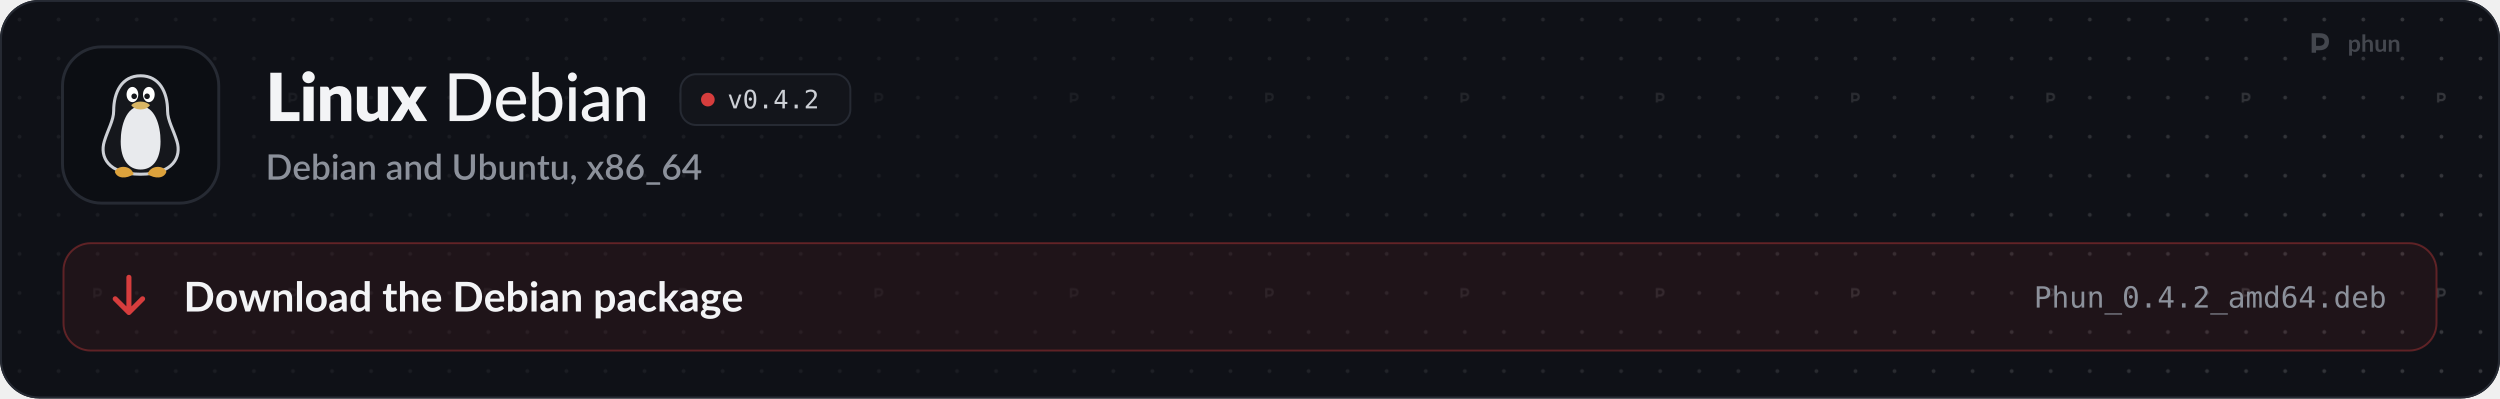
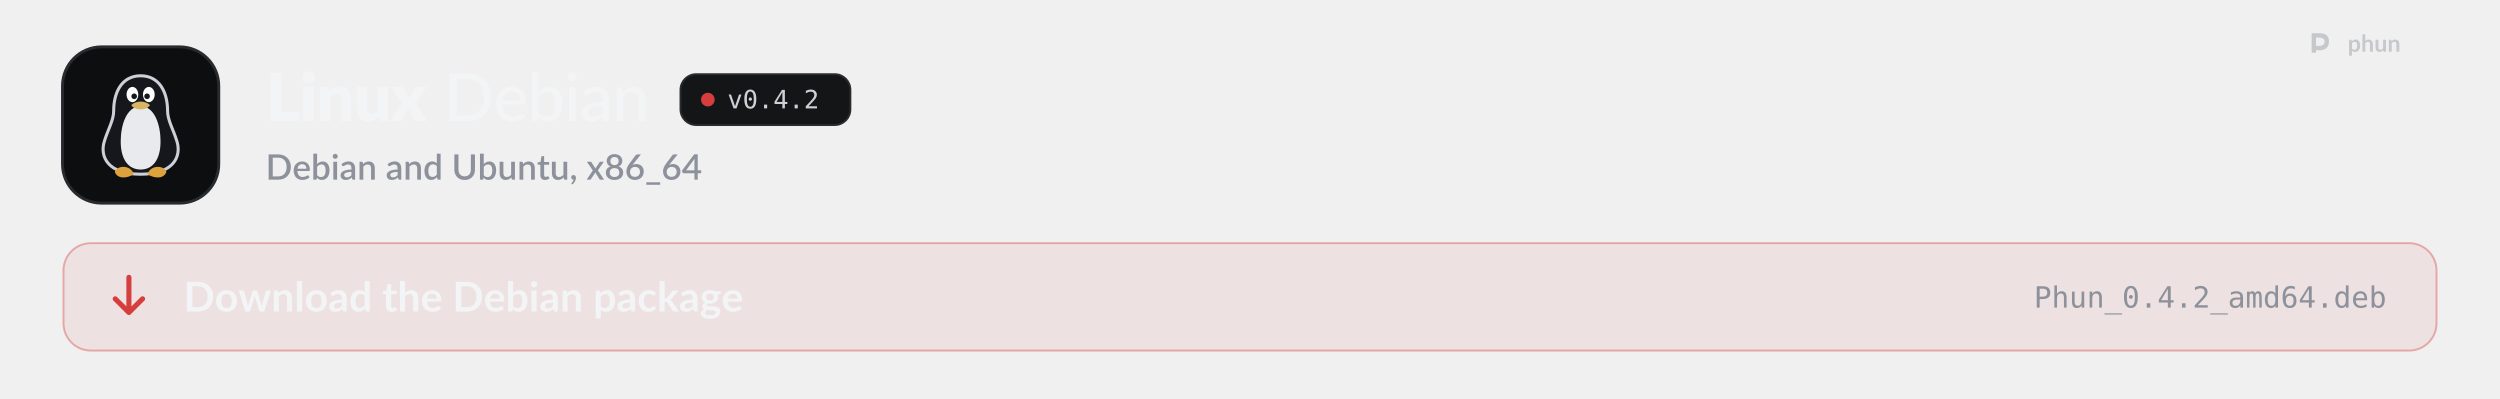
<svg xmlns="http://www.w3.org/2000/svg" width="1280" height="204" viewBox="0 0 1280 204" role="img" aria-labelledby="t d">
  <style>
  .pulse { animation: pulse 2.6s ease-in-out infinite; }
  .pulse.b { animation-delay: .5s; }
  .pulse.c { animation-delay: 1s; }
  @keyframes pulse { 0%, 100% { opacity: 1; } 50% { opacity: .35; } }
  .flow { stroke-dasharray: 4 6; animation: flow 1.6s linear infinite; }
  @keyframes flow { to { stroke-dashoffset: -20; } }
  .blink { animation: blink 1.1s steps(1) infinite; }
  @keyframes blink { 50% { opacity: 0; } }
  .rise { animation: rise .7s cubic-bezier(.2,.7,.2,1) both; }
  @keyframes rise { from { opacity: 0; transform: translateY(8px); } }
  .spin { transform-box: fill-box; transform-origin: center; animation: spin 6s linear infinite; }
  @keyframes spin { to { transform: rotate(360deg); } }
  .bob { animation: bob 3s ease-in-out infinite; }
  @keyframes bob { 50% { transform: translateY(-4px); } }

  .sway { transform-box: view-box; transform-origin: 52px 22px; animation: sway 3.2s ease-in-out infinite; }
  @keyframes sway { 0%, 100% { transform: rotate(-6deg); } 50% { transform: rotate(8deg); } }
  .pane { animation: pane 4s ease-in-out infinite; }
  @keyframes pane { 0%, 100% { opacity: .55; } 12%, 30% { opacity: 1; } 45% { opacity: .55; } }
  .waddle { transform-box: view-box; transform-origin: 50px 96px; animation: waddle 1.6s ease-in-out infinite; }
  @keyframes waddle { 0%, 100% { transform: rotate(-5deg); } 50% { transform: rotate(5deg); } }
  .lid { transform-box: fill-box; transform-origin: center; animation: lid 4.5s infinite; }
  @keyframes lid { 0%, 92%, 100% { transform: scaleY(1); } 95% { transform: scaleY(.1); } }
  .drop { animation: drop 1.8s ease-in-out infinite; }
  @keyframes drop { 0%, 100% { transform: translateY(-2px); } 50% { transform: translateY(3px); } }

  @media (prefers-reduced-motion: reduce) { * { animation: none !important; } }
</style>
  <defs>
    <path id="k21" d="M1019 -270L1019 0L141 0L141 -1457L479 -1457L479 -270L1019 -270Z" />
    <path id="k98" d="M422 -1037L422 0L112 0L112 -1037L422 -1037ZM454 -1321Q454 -1284 439 -1251.5Q424 -1219 398 -1194.5Q372 -1170 337.5 -1155.5Q303 -1141 264 -1141Q226 -1141 193 -1155.5Q160 -1170 134.5 -1194.5Q109 -1219 94.5 -1251.5Q80 -1284 80 -1321Q80 -1359 94.5 -1392Q109 -1425 134.5 -1450Q160 -1475 193 -1489Q226 -1503 264 -1503Q303 -1503 337.5 -1489Q372 -1475 398 -1450Q424 -1425 439 -1392Q454 -1359 454 -1321Z" />
    <path id="k109" d="M391 -925Q421 -953 453 -977Q485 -1001 521.5 -1017.5Q558 -1034 600.5 -1043.5Q643 -1053 693 -1053Q778 -1053 843.5 -1023.5Q909 -994 954 -941.5Q999 -889 1022 -816.5Q1045 -744 1045 -659L1045 0L735 0L735 -659Q735 -735 700 -777.5Q665 -820 597 -820Q546 -820 501.5 -798.5Q457 -777 415 -740L415 0L105 0L105 -1037L297 -1037Q355 -1037 373 -985L391 -925Z" />
    <path id="k134" d="M1035 -1037L1035 0L843 0Q785 0 767 -52L749 -112Q719 -83 687 -59.5Q655 -36 618.5 -19.5Q582 -3 539.5 6.5Q497 16 447 16Q362 16 296.5 -13.5Q231 -43 186 -96Q141 -149 118 -221Q95 -293 95 -379L95 -1037L405 -1037L405 -379Q405 -302 440 -260Q475 -218 543 -218Q594 -218 638.5 -239.5Q683 -261 725 -298L725 -1037L1035 -1037Z" />
    <path id="k138" d="M1097 0L799 0Q766 0 745.5 -16Q725 -32 713 -54L528 -372Q523 -355 516 -340Q509 -325 501 -312L349 -54Q335 -34 316 -17Q297 0 267 0L-9 0L339 -536L5 -1037L303 -1037Q336 -1037 351.5 -1028.5Q367 -1020 379 -1000L564 -693Q570 -711 579 -728.5Q588 -746 599 -764L731 -995Q745 -1017 760.5 -1027Q776 -1037 799 -1037L1083 -1037L749 -550L1097 0Z" />
    <path id="m9" d="M1430 -718Q1430 -557 1378.5 -425Q1327 -293 1233 -198.5Q1139 -104 1008 -52Q877 0 717 0L177 0L177 -1436L717 -1436Q877 -1436 1008 -1384Q1139 -1332 1233 -1237.5Q1327 -1143 1378.5 -1010.5Q1430 -878 1430 -718ZM1212 -718Q1212 -846 1177 -947.5Q1142 -1049 1077.5 -1119.5Q1013 -1190 921.5 -1227Q830 -1264 717 -1264L391 -1264L391 -172L717 -172Q830 -172 921.5 -209Q1013 -246 1077.5 -316.5Q1142 -387 1177 -488Q1212 -589 1212 -718Z" />
    <path id="m59" d="M810 -621Q810 -679 793.5 -728Q777 -777 745 -813Q713 -849 667 -869Q621 -889 561 -889Q438 -889 367.5 -818Q297 -747 278 -621L810 -621ZM971 -145Q935 -103 888 -72.5Q841 -42 788 -23Q735 -4 678.5 5Q622 14 567 14Q462 14 372.5 -21.5Q283 -57 217.5 -125.5Q152 -194 115.5 -295.5Q79 -397 79 -529Q79 -635 112 -726.5Q145 -818 206.5 -886Q268 -954 357 -993Q446 -1032 557 -1032Q650 -1032 728.5 -1001.5Q807 -971 864 -913Q921 -855 953.5 -770Q986 -685 986 -576Q986 -531 976 -515.5Q966 -500 939 -500L273 -500Q276 -409 299 -341.5Q322 -274 362.5 -229Q403 -184 459 -162Q515 -140 584 -140Q649 -140 696.5 -155Q744 -170 778.5 -187.5Q813 -205 836.5 -220Q860 -235 878 -235Q902 -235 915 -217L971 -145Z" />
    <path id="m48" d="M332 -250Q380 -187 436 -162Q492 -137 558 -137Q694 -137 767.5 -234Q841 -331 841 -527Q841 -708 776 -792.5Q711 -877 592 -877Q508 -877 446.5 -839Q385 -801 332 -731L332 -250ZM332 -876Q395 -946 475 -989Q555 -1032 657 -1032Q746 -1032 817.5 -997.5Q889 -963 939 -898.5Q989 -834 1016 -742Q1043 -650 1043 -534Q1043 -411 1012.5 -310Q982 -209 925.5 -137Q869 -65 788 -25.5Q707 14 606 14Q557 14 516 4.5Q475 -5 440.5 -23Q406 -41 377 -67Q348 -93 322 -126L313 -41Q305 0 263 0L137 0L137 -1476L332 -1476L332 -876Z" />
    <path id="m98" d="M341 -1016L341 0L146 0L146 -1016L341 -1016ZM378 -1330Q378 -1303 367 -1278.5Q356 -1254 337.5 -1235.5Q319 -1217 294 -1206.5Q269 -1196 242 -1196Q215 -1196 191 -1206.5Q167 -1217 148.5 -1235.5Q130 -1254 119.5 -1278.5Q109 -1303 109 -1330Q109 -1358 119.5 -1382.5Q130 -1407 148.5 -1425.5Q167 -1444 191 -1454.5Q215 -1465 242 -1465Q269 -1465 294 -1454.5Q319 -1444 337.5 -1425.5Q356 -1407 367 -1382.5Q378 -1358 378 -1330Z" />
    <path id="m45" d="M683 -451Q564 -447 481 -432.5Q398 -418 346 -394Q294 -370 271 -337.5Q248 -305 248 -265Q248 -227 260.5 -199.5Q273 -172 294.5 -154.5Q316 -137 345 -129Q374 -121 408 -121Q453 -121 490.5 -130Q528 -139 561 -155.5Q594 -172 624 -196Q654 -220 683 -251L683 -451ZM111 -874Q196 -955 295.5 -995Q395 -1035 514 -1035Q601 -1035 668 -1006.5Q735 -978 781 -927Q827 -876 850.5 -805Q874 -734 874 -648L874 0L787 0Q758 0 743 -9.5Q728 -19 719 -45L698 -134Q659 -98 621 -70.5Q583 -43 541.5 -23.5Q500 -4 453 6Q406 16 349 16Q289 16 236.5 -0.5Q184 -17 145 -51Q106 -85 83.5 -136Q61 -187 61 -255Q61 -315 93.5 -370.5Q126 -426 199.5 -470Q273 -514 391.5 -542Q510 -570 683 -574L683 -648Q683 -763 634 -820Q585 -877 490 -877Q426 -877 382.5 -861Q339 -845 307.5 -825.5Q276 -806 252.5 -790Q229 -774 204 -774Q184 -774 169.5 -785Q155 -796 146 -811L111 -874Z" />
    <path id="m109" d="M320 -875Q353 -910 389 -939Q425 -968 465.5 -988.5Q506 -1009 552.5 -1020.5Q599 -1032 652 -1032Q736 -1032 799.5 -1004Q863 -976 906 -925.5Q949 -875 971 -804Q993 -733 993 -647L993 0L797 0L797 -647Q797 -756 747 -816.5Q697 -877 594 -877Q519 -877 453.5 -841.5Q388 -806 332 -745L332 0L137 0L137 -1016L254 -1016Q295 -1016 305 -977L320 -875Z" />
    <path id="o89" d="M100 -1120L291 -1120L616 -180L942 -1120L1133 -1120L735 0L498 0L100 -1120Z" />
    <path id="o19" d="M483 -750Q483 -805 521.5 -845Q560 -885 614 -885Q670 -885 710 -845Q750 -805 750 -750Q750 -694 710.5 -655Q671 -616 614 -616Q558 -616 520.5 -654Q483 -692 483 -750ZM616 -1360Q475 -1360 405.5 -1208Q336 -1056 336 -745Q336 -435 405.5 -283Q475 -131 616 -131Q758 -131 827.5 -283Q897 -435 897 -745Q897 -1056 827.5 -1208Q758 -1360 616 -1360ZM616 -1520Q855 -1520 977.5 -1324Q1100 -1128 1100 -745Q1100 -363 977.5 -167Q855 29 616 29Q377 29 255 -167Q133 -363 133 -745Q133 -1128 255 -1324Q377 -1520 616 -1520Z" />
    <path id="o17" d="M489 -305L741 -305L741 0L489 0L489 -305Z" />
    <path id="o23" d="M735 -1309L264 -520L735 -520L735 -1309ZM702 -1493L936 -1493L936 -520L1135 -520L1135 -356L936 -356L936 0L735 0L735 -356L102 -356L102 -547L702 -1493Z" />
    <path id="o21" d="M373 -170L1059 -170L1059 0L152 0L152 -170Q339 -367 479 -518Q619 -669 672 -731Q772 -853 807 -928.5Q842 -1004 842 -1083Q842 -1208 768.5 -1279Q695 -1350 567 -1350Q476 -1350 376 -1317Q276 -1284 164 -1217L164 -1421Q267 -1470 366.5 -1495Q466 -1520 563 -1520Q782 -1520 915.5 -1403.5Q1049 -1287 1049 -1098Q1049 -1002 1004.5 -906Q960 -810 860 -694Q804 -629 697.5 -514Q591 -399 373 -170Z" />
    <path id="s9" d="M1435 -720Q1435 -560 1383 -427.5Q1331 -295 1236.5 -200Q1142 -105 1009.5 -52.5Q877 0 715 0L171 0L171 -1440L715 -1440Q877 -1440 1009.5 -1387.5Q1142 -1335 1236.5 -1240Q1331 -1145 1383 -1012.5Q1435 -880 1435 -720ZM1196 -720Q1196 -844 1162.5 -943Q1129 -1042 1066.5 -1110Q1004 -1178 915 -1214.5Q826 -1251 715 -1251L406 -1251L406 -189L715 -189Q826 -189 915 -225Q1004 -261 1066.5 -329.5Q1129 -398 1162.5 -496.5Q1196 -595 1196 -720Z" />
    <path id="s59" d="M800 -625Q800 -679 784.5 -725.5Q769 -772 739 -806.5Q709 -841 664.5 -860.5Q620 -880 562 -880Q445 -880 378 -813Q311 -746 293 -625L800 -625ZM287 -493Q291 -406 314 -342.5Q337 -279 375.5 -237Q414 -195 467.5 -174.5Q521 -154 587 -154Q650 -154 696 -168.5Q742 -183 776 -200.5Q810 -218 834 -232.5Q858 -247 878 -247Q904 -247 918 -227L979 -148Q941 -103 893 -72Q845 -41 791 -21.5Q737 -2 680 6.5Q623 15 569 15Q463 15 372.5 -20.5Q282 -56 215.5 -125Q149 -194 111.5 -296Q74 -398 74 -531Q74 -637 107.5 -729Q141 -821 203.5 -889Q266 -957 355.5 -996.5Q445 -1036 558 -1036Q652 -1036 732 -1005.5Q812 -975 870 -916Q928 -857 960.5 -771.5Q993 -686 993 -577Q993 -527 982 -510Q971 -493 942 -493L287 -493Z" />
    <path id="s48" d="M346 -256Q391 -198 444.5 -174.5Q498 -151 561 -151Q688 -151 759 -243Q830 -335 830 -528Q830 -704 768.5 -785Q707 -866 593 -866Q514 -866 455.5 -830.5Q397 -795 346 -729L346 -256ZM346 -885Q409 -954 487 -995Q565 -1036 665 -1036Q754 -1036 825.5 -1001.5Q897 -967 947 -902Q997 -837 1024 -744.5Q1051 -652 1051 -536Q1051 -412 1020.5 -310.5Q990 -209 933 -136.5Q876 -64 795 -24.5Q714 15 614 15Q565 15 525 5.5Q485 -4 451 -22Q417 -40 388.5 -65Q360 -90 334 -122L325 -43Q320 -20 307 -10Q294 0 271 0L131 0L131 -1480L346 -1480L346 -885Z" />
    <path id="s98" d="M355 -1020L355 0L140 0L140 -1020L355 -1020ZM391 -1328Q391 -1299 379.5 -1273Q368 -1247 348 -1227.5Q328 -1208 301.5 -1196.5Q275 -1185 245 -1185Q216 -1185 190.5 -1196.5Q165 -1208 146 -1227.5Q127 -1247 115.5 -1273Q104 -1299 104 -1328Q104 -1358 115.5 -1384Q127 -1410 146 -1429.5Q165 -1449 190.5 -1460.5Q216 -1472 245 -1472Q275 -1472 301.5 -1460.5Q328 -1449 348 -1429.5Q368 -1410 379.5 -1384Q391 -1358 391 -1328Z" />
    <path id="s45" d="M676 -446Q561 -442 482 -427.5Q403 -413 354 -390.5Q305 -368 283.5 -337Q262 -306 262 -269Q262 -233 273.5 -207.5Q285 -182 305.5 -165.5Q326 -149 353.5 -141.5Q381 -134 414 -134Q498 -134 558.5 -165.5Q619 -197 676 -257L676 -446ZM106 -878Q279 -1039 518 -1039Q606 -1039 674.5 -1010.5Q743 -982 789.5 -930Q836 -878 860.5 -806.5Q885 -735 885 -648L885 0L789 0Q758 0 742 -9.5Q726 -19 715 -48L694 -131Q655 -96 617 -68.5Q579 -41 538.5 -22Q498 -3 451.5 6.5Q405 16 349 16Q287 16 233.5 -1Q180 -18 141 -52.5Q102 -87 79.5 -138Q57 -189 57 -258Q57 -317 88.5 -373Q120 -429 192.5 -473.5Q265 -518 383.5 -547Q502 -576 676 -580L676 -648Q676 -758 629 -812Q582 -866 491 -866Q429 -866 387 -850.5Q345 -835 314 -817Q283 -799 259 -783.5Q235 -768 208 -768Q186 -768 170.5 -779.5Q155 -791 145 -808L106 -878Z" />
    <path id="s109" d="M332 -885Q365 -919 400.5 -946.5Q436 -974 476 -994Q516 -1014 561 -1025Q606 -1036 659 -1036Q743 -1036 806.5 -1008Q870 -980 913.5 -929Q957 -878 979 -806.5Q1001 -735 1001 -649L1001 0L787 0L787 -649Q787 -752 739.5 -809Q692 -866 595 -866Q523 -866 461.5 -833Q400 -800 346 -743L346 0L131 0L131 -1020L261 -1020Q305 -1020 317 -979L332 -885Z" />
    <path id="s55" d="M782 -769Q737 -827 683 -850Q629 -873 566 -873Q440 -873 369 -780.5Q298 -688 298 -507Q298 -413 314 -346.5Q330 -280 360 -238Q390 -196 433 -177Q476 -158 530 -158Q612 -158 671.5 -193.5Q731 -229 782 -294L782 -769ZM997 -1480L997 0L867 0Q824 0 812 -41L793 -152Q729 -77 647.5 -31Q566 15 458 15Q372 15 302 -19.5Q232 -54 182 -120Q132 -186 104.5 -283.5Q77 -381 77 -507Q77 -621 107.5 -718Q138 -815 195 -886.5Q252 -958 333.5 -998.5Q415 -1039 516 -1039Q606 -1039 669 -1010.5Q732 -982 782 -931L782 -1480L997 -1480Z" />
    <path id="s38" d="M739 -189Q822 -189 887.5 -217Q953 -245 998.5 -295Q1044 -345 1068 -415.5Q1092 -486 1092 -572L1092 -1440L1325 -1440L1325 -572Q1325 -445 1284.5 -337Q1244 -229 1168 -150.5Q1092 -72 983.5 -27.5Q875 17 739 17Q603 17 494.5 -27.5Q386 -72 310 -150.5Q234 -229 193.5 -337Q153 -445 153 -572L153 -1440L387 -1440L387 -573Q387 -487 411 -416.5Q435 -346 480 -295.5Q525 -245 590.5 -217Q656 -189 739 -189Z" />
    <path id="s134" d="M991 -1020L991 0L861 0Q818 0 806 -41L790 -136Q758 -102 722.5 -74Q687 -46 647 -26Q607 -6 561.5 5Q516 16 464 16Q380 16 316 -12Q252 -40 208.5 -91Q165 -142 143 -213.5Q121 -285 121 -371L121 -1020L336 -1020L336 -371Q336 -268 383.5 -211Q431 -154 528 -154Q599 -154 660.5 -186.5Q722 -219 776 -276L776 -1020L991 -1020Z" />
    <path id="s124" d="M458 16Q331 16 262.5 -55.5Q194 -127 194 -257L194 -851L82 -851Q64 -851 51 -862.5Q38 -874 38 -897L38 -984L203 -1008L250 -1303Q255 -1320 267 -1330.5Q279 -1341 299 -1341L409 -1341L409 -1006L692 -1006L692 -851L409 -851L409 -272Q409 -217 436 -188Q463 -159 508 -159Q533 -159 551 -165.5Q569 -172 582 -179.5Q595 -187 604.5 -193.5Q614 -200 623 -200Q641 -200 652 -180L716 -75Q666 -31 598 -7.5Q530 16 458 16Z" />
    <path id="s311" d="M227 -1Q198 -1 174 -11.5Q150 -22 132.5 -40.5Q115 -59 105.5 -84Q96 -109 96 -139Q96 -165 105.5 -188Q115 -211 132.5 -228Q150 -245 174.5 -254.5Q199 -264 228 -264Q262 -264 288 -251.5Q314 -239 331.5 -217.5Q349 -196 357.5 -167.5Q366 -139 366 -107Q366 -61 352.5 -10Q339 41 312.5 91.5Q286 142 247.5 190Q209 238 160 278L123 244Q115 236 111.5 229Q108 222 108 211Q108 194 125 179Q135 168 151 150Q167 132 183 109Q199 86 212.5 58Q226 30 232 -1L227 -1Z" />
    <path id="s138" d="M1007 0L801 0Q776 0 761.5 -13Q747 -26 738 -42L503 -419Q494 -385 479 -360L266 -42Q255 -26 241.5 -13Q228 0 206 0L14 0L367 -526L28 -1020L234 -1020Q259 -1020 270.5 -1012.5Q282 -1005 291 -990L522 -630Q531 -663 550 -693L745 -986Q765 -1020 796 -1020L993 -1020L654 -535L1007 0Z" />
    <path id="s1142" d="M580 -154Q645 -154 696 -172.5Q747 -191 781.5 -224.5Q816 -258 834 -304Q852 -350 852 -404Q852 -470 831.5 -518Q811 -566 774.5 -597.5Q738 -629 688 -644.5Q638 -660 580 -660Q522 -660 472 -644.5Q422 -629 385.5 -597.5Q349 -566 328.5 -518Q308 -470 308 -404Q308 -350 326 -304Q344 -258 378.5 -224.5Q413 -191 464 -172.5Q515 -154 580 -154ZM580 -1291Q521 -1291 476.5 -1273Q432 -1255 403 -1225Q374 -1195 359.5 -1154.5Q345 -1114 345 -1069Q345 -1024 357.5 -981Q370 -938 397.5 -904.5Q425 -871 470 -851Q515 -831 580 -831Q645 -831 690 -851Q735 -871 762.5 -904.5Q790 -938 802.5 -981Q815 -1024 815 -1069Q815 -1114 800.5 -1154.5Q786 -1195 756.5 -1225Q727 -1255 683 -1273Q639 -1291 580 -1291ZM807 -751Q940 -710 1006.5 -621Q1073 -532 1073 -400Q1073 -305 1037 -228Q1001 -151 936 -97Q871 -43 780.5 -13.5Q690 16 580 16Q470 16 379.5 -13.5Q289 -43 224 -97Q159 -151 123 -228Q87 -305 87 -400Q87 -532 153.5 -621Q220 -710 353 -751Q245 -794 190.5 -876Q136 -958 136 -1073Q136 -1154 168 -1224Q200 -1294 258.5 -1345.5Q317 -1397 399 -1426.5Q481 -1456 580 -1456Q679 -1456 760.5 -1426.5Q842 -1397 900.5 -1345.5Q959 -1294 991.5 -1224Q1024 -1154 1024 -1073Q1024 -958 969.5 -876Q915 -794 807 -751Z" />
    <path id="s1141" d="M578 -162Q643 -162 697 -183.5Q751 -205 789.5 -243Q828 -281 849 -333Q870 -385 870 -446Q870 -512 849.5 -564.5Q829 -617 791.5 -653Q754 -689 701.5 -708.5Q649 -728 586 -728Q521 -728 468.5 -706Q416 -684 379 -646Q342 -608 322 -557Q302 -506 302 -449Q302 -385 320 -332Q338 -279 373 -241.5Q408 -204 459.5 -183Q511 -162 578 -162ZM499 -910Q483 -890 468.5 -872Q454 -854 440 -836Q486 -862 541 -877Q596 -892 659 -892Q743 -892 820 -864.5Q897 -837 955.5 -782.5Q1014 -728 1049 -647.5Q1084 -567 1084 -462Q1084 -362 1047.5 -275Q1011 -188 945 -123.5Q879 -59 786.5 -21.5Q694 16 582 16Q470 16 380 -20Q290 -56 226.5 -121.5Q163 -187 129 -279Q95 -371 95 -484Q95 -582 137 -689Q179 -796 267 -914L621 -1389Q637 -1410 667.5 -1425Q698 -1440 736 -1440L926 -1440L499 -910Z" />
    <path id="s333" d="M857 148L857 290L69 290L69 148L857 148Z" />
    <path id="s403" d="M721 -532L721 -1058Q721 -1121 730 -1196L246 -532L721 -532ZM1107 -532L1107 -408Q1107 -390 1095.5 -377Q1084 -364 1061 -364L908 -364L908 0L721 0L721 -364L98 -364Q75 -364 58.5 -377.5Q42 -391 37 -411L15 -521L706 -1441L908 -1441L908 -532L1107 -532Z" />
    <path id="b9" d="M1445 -723Q1445 -564 1392 -431Q1339 -298 1243 -202Q1147 -106 1012 -53Q877 0 712 0L161 0L161 -1446L712 -1446Q877 -1446 1012 -1392.5Q1147 -1339 1243 -1243.5Q1339 -1148 1392 -1015Q1445 -882 1445 -723ZM1169 -723Q1169 -842 1137.5 -936.5Q1106 -1031 1046.5 -1096.5Q987 -1162 902.5 -1197Q818 -1232 712 -1232L431 -1232L431 -214L712 -214Q818 -214 902.5 -249Q987 -284 1046.5 -349.5Q1106 -415 1137.5 -509.5Q1169 -604 1169 -723Z" />
    <path id="b111" d="M576 -1042Q690 -1042 783.5 -1005Q877 -968 943.5 -900Q1010 -832 1046 -734Q1082 -636 1082 -515Q1082 -393 1046 -295Q1010 -197 943.5 -128Q877 -59 783.5 -22Q690 15 576 15Q461 15 367 -22Q273 -59 206.5 -128Q140 -197 103.5 -295Q67 -393 67 -515Q67 -636 103.5 -734Q140 -832 206.5 -900Q273 -968 367 -1005Q461 -1042 576 -1042ZM576 -175Q704 -175 765.5 -261Q827 -347 827 -513Q827 -679 765.5 -766Q704 -853 576 -853Q446 -853 383.5 -765.5Q321 -678 321 -513Q321 -348 383.5 -261.5Q446 -175 576 -175Z" />
    <path id="b137" d="M1587 -1026L1261 0L1063 0Q1029 0 1016 -44L832 -637Q823 -667 815.5 -696.5Q808 -726 803 -756Q797 -726 789.5 -695.5Q782 -665 773 -635L586 -44Q574 0 533 0L343 0L18 -1026L215 -1026Q242 -1026 261 -1013Q280 -1000 286 -980L433 -432Q444 -387 452.5 -344Q461 -301 467 -258Q478 -301 490.5 -344Q503 -387 517 -432L687 -982Q693 -1002 710.5 -1015Q728 -1028 753 -1028L862 -1028Q888 -1028 906.5 -1015Q925 -1002 931 -982L1096 -432Q1109 -387 1120.5 -343.5Q1132 -300 1143 -257Q1156 -342 1180 -432L1331 -980Q1338 -1000 1356 -1013Q1374 -1026 1399 -1026L1587 -1026Z" />
    <path id="b109" d="M353 -900Q384 -931 418.5 -957.5Q453 -984 491.5 -1002.5Q530 -1021 574 -1031.5Q618 -1042 670 -1042Q754 -1042 819 -1013.5Q884 -985 927.5 -933.5Q971 -882 993.5 -810.5Q1016 -739 1016 -653L1016 0L769 0L769 -653Q769 -747 726 -798.5Q683 -850 595 -850Q531 -850 475 -821Q419 -792 369 -742L369 0L122 0L122 -1026L273 -1026Q321 -1026 336 -981L353 -900Z" />
    <path id="b1140" d="M372 -1486L372 0L125 0L125 -1486L372 -1486Z" />
    <path id="b45" d="M664 -438Q557 -433 484 -419.5Q411 -406 367 -385Q323 -364 304 -336Q285 -308 285 -275Q285 -210 323.5 -182Q362 -154 424 -154Q500 -154 555.5 -181.5Q611 -209 664 -265L664 -438ZM98 -883Q275 -1045 524 -1045Q614 -1045 685 -1015.5Q756 -986 805 -933.5Q854 -881 879.5 -808Q905 -735 905 -648L905 0L793 0Q758 0 739 -10.5Q720 -21 709 -53L687 -127Q648 -92 611 -65.5Q574 -39 534 -21Q494 -3 448.5 6.5Q403 16 348 16Q283 16 228 -1.5Q173 -19 133 -54Q93 -89 71 -141Q49 -193 49 -262Q49 -301 62 -339.5Q75 -378 104.5 -413Q134 -448 181 -479Q228 -510 296.5 -533Q365 -556 456 -570.5Q547 -585 664 -588L664 -648Q664 -751 620 -800.5Q576 -850 493 -850Q433 -850 393.5 -836Q354 -822 324 -804.5Q294 -787 269.5 -773Q245 -759 215 -759Q189 -759 171 -772.5Q153 -786 142 -804L98 -883Z" />
    <path id="b55" d="M766 -764Q724 -815 674.5 -836Q625 -857 568 -857Q512 -857 467 -836Q422 -815 390 -772.5Q358 -730 341 -664.5Q324 -599 324 -510Q324 -420 338.5 -357.5Q353 -295 380 -255.5Q407 -216 446 -198.5Q485 -181 533 -181Q610 -181 664 -213Q718 -245 766 -304L766 -764ZM1013 -1486L1013 0L862 0Q813 0 800 -45L779 -144Q717 -73 636.5 -29Q556 15 449 15Q365 15 295 -20Q225 -55 174.5 -121.5Q124 -188 96.5 -286Q69 -384 69 -510Q69 -624 100 -722Q131 -820 189 -892Q247 -964 328 -1004.5Q409 -1045 510 -1045Q596 -1045 657 -1018Q718 -991 766 -945L766 -1486L1013 -1486Z" />
    <path id="b124" d="M464 16Q330 16 258.5 -59.5Q187 -135 187 -268L187 -841L82 -841Q62 -841 48 -854Q34 -867 34 -893L34 -991L199 -1018L251 -1298Q256 -1318 270 -1329Q284 -1340 306 -1340L434 -1340L434 -1017L708 -1017L708 -841L434 -841L434 -285Q434 -237 457.5 -210Q481 -183 522 -183Q545 -183 560.5 -188.5Q576 -194 587.5 -200Q599 -206 608 -211.5Q617 -217 626 -217Q637 -217 644 -211.5Q651 -206 659 -195L733 -75Q679 -30 609 -7Q539 16 464 16Z" />
    <path id="b95" d="M369 -916Q429 -972 501 -1007Q573 -1042 670 -1042Q754 -1042 819 -1013.5Q884 -985 927.5 -933.5Q971 -882 993.5 -810.5Q1016 -739 1016 -653L1016 0L769 0L769 -653Q769 -747 726 -798.5Q683 -850 595 -850Q531 -850 475 -821Q419 -792 369 -742L369 0L122 0L122 -1486L369 -1486L369 -916Z" />
    <path id="b59" d="M783 -631Q783 -679 769.5 -721.5Q756 -764 729 -796Q702 -828 660.5 -846.5Q619 -865 564 -865Q457 -865 395.5 -804Q334 -743 317 -631L783 -631ZM312 -482Q318 -403 340 -345.5Q362 -288 398 -250.5Q434 -213 483.5 -194.5Q533 -176 593 -176Q653 -176 696.5 -190Q740 -204 772.5 -221Q805 -238 829.5 -252Q854 -266 877 -266Q908 -266 923 -243L994 -153Q953 -105 902 -72.5Q851 -40 795.5 -20.5Q740 -1 682.5 7Q625 15 571 15Q464 15 372 -20.5Q280 -56 212 -125.5Q144 -195 105 -297.5Q66 -400 66 -535Q66 -640 100 -732.5Q134 -825 197.5 -893.5Q261 -962 352.5 -1002Q444 -1042 559 -1042Q656 -1042 738 -1011Q820 -980 879 -920.5Q938 -861 971.5 -774.5Q1005 -688 1005 -577Q1005 -521 993 -501.5Q981 -482 947 -482L312 -482Z" />
    <path id="b48" d="M369 -266Q411 -215 460.5 -194Q510 -173 565 -173Q622 -173 667.5 -193.5Q713 -214 745 -257.5Q777 -301 794 -368.5Q811 -436 811 -530Q811 -699 755 -774.5Q699 -850 594 -850Q523 -850 470 -817.5Q417 -785 369 -726L369 -266ZM369 -900Q431 -965 506.5 -1003.5Q582 -1042 679 -1042Q768 -1042 839.5 -1007Q911 -972 961.5 -906.5Q1012 -841 1039 -748Q1066 -655 1066 -539Q1066 -414 1035 -312Q1004 -210 946.5 -137.5Q889 -65 808 -25Q727 15 628 15Q580 15 541 5.5Q502 -4 469 -21Q436 -38 408.5 -62.5Q381 -87 356 -117L345 -48Q339 -22 324.5 -11Q310 0 285 0L122 0L122 -1486L369 -1486L369 -900Z" />
    <path id="b98" d="M378 -1026L378 0L130 0L130 -1026L378 -1026ZM412 -1325Q412 -1293 399 -1265Q386 -1237 364.5 -1216Q343 -1195 314 -1182.5Q285 -1170 252 -1170Q220 -1170 191.5 -1182.5Q163 -1195 142 -1216Q121 -1237 108.5 -1265Q96 -1293 96 -1325Q96 -1358 108.5 -1387Q121 -1416 142 -1437Q163 -1458 191.5 -1470.5Q220 -1483 252 -1483Q285 -1483 314 -1470.5Q343 -1458 364.5 -1437Q386 -1416 399 -1387Q412 -1358 412 -1325Z" />
    <path id="b114" d="M369 -266Q411 -215 460.5 -194Q510 -173 568 -173Q624 -173 669 -194Q714 -215 745.5 -258Q777 -301 794 -366.5Q811 -432 811 -521Q811 -611 796.5 -673.5Q782 -736 755 -775Q728 -814 689.5 -832Q651 -850 602 -850Q525 -850 471 -817.5Q417 -785 369 -726L369 -266ZM356 -886Q419 -957 499 -1001Q579 -1045 687 -1045Q771 -1045 840.5 -1010Q910 -975 960.5 -908.5Q1011 -842 1038.5 -744.5Q1066 -647 1066 -521Q1066 -406 1035 -308Q1004 -210 946.5 -138Q889 -66 807.5 -25.5Q726 15 625 15Q539 15 478 -11.5Q417 -38 369 -85L369 335L122 335L122 -1026L273 -1026Q321 -1026 336 -981L356 -886Z" />
    <path id="b49" d="M857 -809Q846 -795 835.5 -787Q825 -779 805 -779Q786 -779 768 -790.5Q750 -802 725 -816.5Q700 -831 665.5 -842.5Q631 -854 580 -854Q515 -854 466 -830.5Q417 -807 384.5 -763Q352 -719 336 -656.5Q320 -594 320 -515Q320 -433 337.5 -369Q355 -305 388 -261.5Q421 -218 468 -195.5Q515 -173 574 -173Q633 -173 669.5 -187.5Q706 -202 731 -219.5Q756 -237 774.5 -251.5Q793 -266 816 -266Q846 -266 861 -243L932 -153Q891 -105 843 -72.5Q795 -40 743.5 -20.5Q692 -1 637.5 7Q583 15 529 15Q434 15 350 -20.5Q266 -56 203 -124Q140 -192 103.5 -290.5Q67 -389 67 -515Q67 -628 99.5 -724.5Q132 -821 195 -891.5Q258 -962 351 -1002Q444 -1042 565 -1042Q680 -1042 766.5 -1005Q853 -968 922 -899L857 -809Z" />
    <path id="b104" d="M369 -1486L369 -635L415 -635Q440 -635 454.5 -641.5Q469 -648 484 -668L739 -983Q755 -1004 774.5 -1015Q794 -1026 825 -1026L1051 -1026L732 -645Q698 -600 658 -576Q679 -561 695.5 -541Q712 -521 727 -498L1069 0L846 0Q817 0 796 -9.5Q775 -19 761 -44L499 -433Q485 -456 470 -463Q455 -470 425 -470L369 -470L369 0L122 0L122 -1486L369 -1486Z" />
    <path id="b93" d="M497 -538Q543 -538 577 -550.5Q611 -563 633.5 -585Q656 -607 667.5 -638Q679 -669 679 -706Q679 -782 633.5 -826.5Q588 -871 497 -871Q406 -871 360.5 -826.5Q315 -782 315 -706Q315 -670 326.5 -639Q338 -608 360.5 -585.5Q383 -563 417.5 -550.5Q452 -538 497 -538ZM776 46Q776 16 758 -3Q740 -22 709 -32.5Q678 -43 636.5 -48Q595 -53 548.5 -55.5Q502 -58 452.5 -60Q403 -62 356 -68Q315 -45 289.5 -14Q264 17 264 58Q264 85 277.5 108.5Q291 132 320.5 149Q350 166 397 175.5Q444 185 512 185Q581 185 631 174.5Q681 164 713.5 145.5Q746 127 761 101.5Q776 76 776 46ZM1022 -991L1022 -899Q1022 -855 969 -845L877 -828Q898 -775 898 -712Q898 -636 867.5 -574.5Q837 -513 783 -470Q729 -427 655.5 -403.5Q582 -380 497 -380Q467 -380 439 -383Q411 -386 384 -391Q336 -362 336 -326Q336 -295 364.5 -280.5Q393 -266 440 -260Q487 -254 547 -252.5Q607 -251 670 -246Q733 -241 793 -228.5Q853 -216 900 -189Q947 -162 975.5 -115.5Q1004 -69 1004 4Q1004 72 970.5 136Q937 200 873.5 250Q810 300 717.5 330.5Q625 361 507 361Q391 361 305 338.5Q219 316 162 278.5Q105 241 77 192Q49 143 49 90Q49 18 92.5 -30.5Q136 -79 212 -108Q171 -129 147 -164Q123 -199 123 -256Q123 -279 131.5 -303.5Q140 -328 156.5 -352Q173 -376 198 -397.5Q223 -419 257 -436Q179 -478 134.5 -548Q90 -618 90 -712Q90 -788 120.5 -849.5Q151 -911 205.5 -954.5Q260 -998 334.5 -1021Q409 -1044 497 -1044Q563 -1044 621 -1030.5Q679 -1017 727 -991L1022 -991Z" />
    <path id="o51" d="M399 -1327L399 -766L633 -766Q773 -766 851.5 -840Q930 -914 930 -1047Q930 -1180 852 -1253.5Q774 -1327 633 -1327L399 -1327ZM197 -1493L633 -1493Q883 -1493 1012 -1379.5Q1141 -1266 1141 -1047Q1141 -826 1012.5 -713Q884 -600 633 -600L399 -600L399 0L197 0L197 -1493Z" />
    <path id="o75" d="M1051 -694L1051 0L866 0L866 -694Q866 -845 813 -916Q760 -987 647 -987Q518 -987 448.5 -895.5Q379 -804 379 -633L379 0L195 0L195 -1556L379 -1556L379 -952Q428 -1048 512 -1097.5Q596 -1147 711 -1147Q882 -1147 966.5 -1034.5Q1051 -922 1051 -694Z" />
    <path id="o88" d="M195 -424L195 -1118L379 -1118L379 -424Q379 -273 432.5 -202Q486 -131 598 -131Q728 -131 797 -222.5Q866 -314 866 -485L866 -1118L1051 -1118L1051 0L866 0L866 -168Q817 -71 732.5 -21Q648 29 535 29Q363 29 279 -83.5Q195 -196 195 -424Z" />
    <path id="o81" d="M1051 -694L1051 0L866 0L866 -694Q866 -845 813 -916Q760 -987 647 -987Q518 -987 448.5 -895.5Q379 -804 379 -633L379 0L195 0L195 -1120L379 -1120L379 -952Q428 -1048 512 -1097.5Q596 -1147 711 -1147Q882 -1147 966.5 -1034.5Q1051 -922 1051 -694Z" />
    <path id="o66" d="M1233 403L1233 483L0 483L0 403L1233 403Z" />
    <path id="o68" d="M702 -563L641 -563Q480 -563 398.5 -506.5Q317 -450 317 -338Q317 -237 378 -181Q439 -125 547 -125Q699 -125 786 -230.5Q873 -336 874 -522L874 -563L702 -563ZM1059 -639L1059 0L874 0L874 -166Q815 -66 725.5 -18.5Q636 29 508 29Q337 29 235 -67.5Q133 -164 133 -326Q133 -513 258.5 -610Q384 -707 627 -707L874 -707L874 -736Q873 -870 806 -930.5Q739 -991 592 -991Q498 -991 402 -964Q306 -937 215 -885L215 -1069Q317 -1108 410.5 -1127.5Q504 -1147 592 -1147Q731 -1147 829.5 -1106Q928 -1065 989 -983Q1027 -933 1043 -859.5Q1059 -786 1059 -639Z" />
    <path id="o80" d="M676 -1006Q710 -1078 762.5 -1112.5Q815 -1147 889 -1147Q1024 -1147 1079.5 -1042.5Q1135 -938 1135 -649L1135 0L967 0L967 -641Q967 -878 940.5 -935.5Q914 -993 844 -993Q764 -993 734.5 -931.5Q705 -870 705 -641L705 0L537 0L537 -641Q537 -881 508.5 -937Q480 -993 406 -993Q333 -993 304.5 -931.5Q276 -870 276 -641L276 0L109 0L109 -1120L276 -1120L276 -1024Q309 -1084 358.5 -1115.5Q408 -1147 471 -1147Q547 -1147 597.5 -1112Q648 -1077 676 -1006Z" />
    <path id="o71" d="M858 -977L858 -1556L1042 -1556L1042 0L858 0L858 -141Q812 -58 735.5 -14.5Q659 29 559 29Q356 29 239.5 -128.5Q123 -286 123 -563Q123 -836 240 -991.5Q357 -1147 559 -1147Q660 -1147 737 -1103.5Q814 -1060 858 -977ZM317 -559Q317 -345 385 -236Q453 -127 586 -127Q719 -127 788.5 -237Q858 -347 858 -559Q858 -772 788.5 -881.5Q719 -991 586 -991Q453 -991 385 -882Q317 -773 317 -559Z" />
    <path id="o25" d="M991 -1460L991 -1274Q928 -1311 857 -1330.5Q786 -1350 709 -1350Q517 -1350 418 -1205.5Q319 -1061 319 -780Q367 -880 452 -933.5Q537 -987 647 -987Q863 -987 981.5 -854.5Q1100 -722 1100 -479Q1100 -237 978 -104Q856 29 635 29Q375 29 254 -157.5Q133 -344 133 -745Q133 -1123 278.5 -1321.5Q424 -1520 700 -1520Q774 -1520 848 -1504.5Q922 -1489 991 -1460ZM631 -829Q502 -829 428 -736Q354 -643 354 -479Q354 -315 428 -222Q502 -129 631 -129Q765 -129 833 -217.5Q901 -306 901 -479Q901 -653 833 -741Q765 -829 631 -829Z" />
    <path id="o72" d="M1112 -606L1112 -516L315 -516L315 -510Q315 -327 410.5 -227Q506 -127 680 -127Q768 -127 864 -155Q960 -183 1069 -240L1069 -57Q964 -14 866.5 7.5Q769 29 678 29Q417 29 270 -127.5Q123 -284 123 -559Q123 -827 267 -987Q411 -1147 651 -1147Q865 -1147 988.5 -1002Q1112 -857 1112 -606ZM928 -660Q924 -822 851.5 -906.5Q779 -991 643 -991Q510 -991 424 -903Q338 -815 322 -659L928 -660Z" />
    <path id="o69" d="M918 -559Q918 -773 850 -882Q782 -991 649 -991Q515 -991 446 -881.5Q377 -772 377 -559Q377 -347 446 -237Q515 -127 649 -127Q782 -127 850 -236Q918 -345 918 -559ZM377 -977Q421 -1059 498.5 -1103Q576 -1147 678 -1147Q880 -1147 996 -991.5Q1112 -836 1112 -563Q1112 -286 995.5 -128.5Q879 29 676 29Q576 29 499.5 -14.5Q423 -58 377 -141L377 0L193 0L193 -1556L377 -1556L377 -977Z" />
    <path id="b134" d="M1006 -1026L1006 0L855 0Q806 0 793 -45L776 -127Q713 -63 637 -23.5Q561 16 458 16Q374 16 309.5 -12.5Q245 -41 201 -93Q157 -145 134.5 -216.5Q112 -288 112 -374L112 -1026L359 -1026L359 -374Q359 -280 402.5 -228.5Q446 -177 533 -177Q597 -177 653 -205.5Q709 -234 759 -284L759 -1026L1006 -1026Z" />
    <clipPath id="card">
      <rect width="1280" height="204" rx="20" />
    </clipPath>
    <pattern id="dots" width="100" height="100" patternUnits="userSpaceOnUse">
      <circle cx="10" cy="10" r="1" fill="#fff" />
      <circle cx="30" cy="10" r="1" fill="#fff" />
      <circle cx="50" cy="10" r="1" fill="#fff" />
      <circle cx="70" cy="10" r="1" fill="#fff" />
      <circle cx="90" cy="10" r="1" fill="#fff" />
      <circle cx="10" cy="30" r="1" fill="#fff" />
      <circle cx="30" cy="30" r="1" fill="#fff" />
      <circle cx="50" cy="30" r="1" fill="#fff" />
      <circle cx="70" cy="30" r="1" fill="#fff" />
      <circle cx="90" cy="30" r="1" fill="#fff" />
      <circle cx="10" cy="50" r="1" fill="#fff" />
      <circle cx="30" cy="50" r="1" fill="#fff" />
      <circle cx="70" cy="50" r="1" fill="#fff" />
      <circle cx="90" cy="50" r="1" fill="#fff" />
      <circle cx="10" cy="70" r="1" fill="#fff" />
      <circle cx="30" cy="70" r="1" fill="#fff" />
      <circle cx="50" cy="70" r="1" fill="#fff" />
      <circle cx="70" cy="70" r="1" fill="#fff" />
      <circle cx="90" cy="70" r="1" fill="#fff" />
      <circle cx="10" cy="90" r="1" fill="#fff" />
      <circle cx="30" cy="90" r="1" fill="#fff" />
      <circle cx="50" cy="90" r="1" fill="#fff" />
      <circle cx="70" cy="90" r="1" fill="#fff" />
      <circle cx="90" cy="90" r="1" fill="#fff" />
      <path d="M78 48H144C204 48 220 80 220 116C220 156 198 188 140 188H114V208H78ZM114 84V152H138C170 152 184 136 184 116C184 96 168 84 138 84Z" transform="translate(46 46) scale(0.03125) translate(-21 0)" fill="#fff" fill-rule="evenodd" />
    </pattern>
    <linearGradient id="fade" x1="0" x2="1" y1="0" y2="0">
      <stop offset="0.4" stop-color="#fff" stop-opacity=".05" />
      <stop offset="1" stop-color="#fff" stop-opacity=".16" />
    </linearGradient>
    <mask id="dotmask">
      <rect width="1280" height="204" fill="url(#fade)" />
    </mask>
    <radialGradient id="glow">
      <stop offset="0" stop-color="#d63d3d" stop-opacity=".22" />
      <stop offset="1" stop-color="#d63d3d" stop-opacity="0" />
    </radialGradient>
  </defs>
-   <g clip-path="url(#card)">
-     <rect width="1280" height="204" fill="#0f1117" />
-     <rect width="1280" height="204" fill="url(#dots)" mask="url(#dotmask)" />
-     <rect x="32" y="24" width="80" height="80" rx="20" fill="#0c0e13" stroke="#262a33" stroke-width="1.5" />
+   <g>
+     <rect x="32" y="24" width="80" height="80" rx="20" fill="#0d0e0f" stroke="#292a2e" stroke-width="1.5" />
    <g transform="translate(42 34) scale(.6)">
      <g class="waddle">
        <path d="M50 8C34 8 27 22 27 38C27 46 22 54 19 64C15 77 22 92 50 92C78 92 85 77 81 64C78 54 73 46 73 38C73 22 66 8 50 8Z" fill="#15171c" stroke="#cdd0d6" stroke-width="2.6" stroke-linecap="round" stroke-linejoin="round" />
        <path d="M50 34C38 34 33 50 33 64C33 80 40 88 50 88C60 88 67 80 67 64C67 50 62 34 50 34Z" fill="#e8eaed" />
        <g class="lid">
          <ellipse cx="43" cy="24" rx="5" ry="6.5" fill="#fff" />
          <ellipse cx="57" cy="24" rx="5" ry="6.5" fill="#fff" />
          <circle cx="44.5" cy="25.5" r="2.4" fill="#15171c" />
          <circle cx="55.5" cy="25.5" r="2.4" fill="#15171c" />
        </g>
        <path d="M42 33C46 29 54 29 58 33C55 38 45 38 42 33Z" fill="#d8b564" />
        <path d="M28 90C30 84 42 84 44 92C38 96 30 96 28 90ZM56 92C58 84 70 84 72 90C70 96 62 96 56 92Z" fill="#dda23c" />
      </g>
    </g>
    <g fill="#f3f4f6" transform="translate(136 62) scale(0.017)">
      <use href="#k21" x="0" />
      <use href="#k98" x="1026" />
      <use href="#k109" x="1537" />
      <use href="#k134" x="2653" />
      <use href="#k138" x="3770" />
    </g>
    <g fill="#f3f4f6" transform="translate(227.169 62) scale(0.017)">
      <use href="#m9" x="0" />
      <use href="#m59" x="1497" />
      <use href="#m48" x="2533" />
      <use href="#m98" x="3633" />
      <use href="#m45" x="4097" />
      <use href="#m109" x="5072" />
    </g>
-     <rect x="348.422" y="38" width="86.96" height="26" rx="8" fill="#13151b" stroke="#262a33" stroke-width="1" />
+     <rect x="348.422" y="38" width="86.96" height="26" rx="8" fill="#141517" stroke="#292a2e" stroke-width="1" />
    <circle cx="362.422" cy="51" r="3.5" fill="#d63d3d" class="pulse" />
    <g fill="#cdd0d6" transform="translate(372.422 55.5) scale(0.00635)">
      <use href="#o89" x="0" />
      <use href="#o19" x="1233" />
      <use href="#o17" x="2466" />
      <use href="#o23" x="3699" />
      <use href="#o17" x="4932" />
      <use href="#o21" x="6165" />
    </g>
    <g fill="#8c919b" transform="translate(136 92) scale(0.009)">
      <use href="#s9" x="0" />
      <use href="#s59" x="1521" />
      <use href="#s48" x="2583" />
      <use href="#s98" x="3711" />
      <use href="#s45" x="4206" />
      <use href="#s109" x="5211" />
      <use href="#s45" x="6831" />
      <use href="#s109" x="7836" />
      <use href="#s55" x="8958" />
      <use href="#s38" x="10584" />
      <use href="#s48" x="12063" />
      <use href="#s134" x="13191" />
      <use href="#s109" x="14313" />
      <use href="#s124" x="15435" />
      <use href="#s134" x="16166" />
      <use href="#s311" x="17288" />
      <use href="#s138" x="18247" />
      <use href="#s1142" x="19268" />
      <use href="#s1141" x="20428" />
      <use href="#s333" x="21588" />
      <use href="#s1141" x="22514" />
      <use href="#s403" x="23674" />
    </g>
    <rect x="32.5" y="124.5" width="1215" height="55" rx="14" fill="#d63d3d" fill-opacity=".08" stroke="#d63d3d" stroke-opacity=".38" />
    <g class="drop">
      <path d="M66 142.0v18m-7-7 7 7 7-7" fill="none" stroke="#d63d3d" stroke-width="2.6" stroke-linecap="round" stroke-linejoin="round" />
    </g>
    <g fill="#f3f4f6" transform="translate(94 159.5) scale(0.0105)">
      <use href="#b9" x="0" />
      <use href="#b111" x="1521" />
      <use href="#b137" x="2670" />
      <use href="#b109" x="4275" />
      <use href="#b1140" x="5403" />
      <use href="#b111" x="5900" />
      <use href="#b45" x="7049" />
      <use href="#b55" x="8064" />
      <use href="#b124" x="9685" />
      <use href="#b95" x="10429" />
      <use href="#b59" x="11557" />
      <use href="#b9" x="13111" />
      <use href="#b59" x="14632" />
      <use href="#b48" x="15700" />
      <use href="#b98" x="16835" />
      <use href="#b45" x="17343" />
      <use href="#b109" x="18358" />
      <use href="#b114" x="19972" />
      <use href="#b45" x="21108" />
      <use href="#b49" x="22123" />
      <use href="#b104" x="23087" />
      <use href="#b45" x="24156" />
      <use href="#b93" x="25171" />
      <use href="#b59" x="26227" />
    </g>
    <g fill="#8c919b" transform="translate(1041.38 157.5) scale(0.00732)">
      <use href="#o51" x="0" />
      <use href="#o75" x="1233" />
      <use href="#o88" x="2466" />
      <use href="#o81" x="3699" />
      <use href="#o66" x="4932" />
      <use href="#o19" x="6165" />
      <use href="#o17" x="7398" />
      <use href="#o23" x="8631" />
      <use href="#o17" x="9864" />
      <use href="#o21" x="11097" />
      <use href="#o66" x="12330" />
      <use href="#o68" x="13563" />
      <use href="#o80" x="14796" />
      <use href="#o71" x="16029" />
      <use href="#o25" x="17262" />
      <use href="#o23" x="18495" />
      <use href="#o17" x="19728" />
      <use href="#o71" x="20961" />
      <use href="#o72" x="22194" />
      <use href="#o69" x="23427" />
    </g>
    <g opacity=".42">
      <path d="M78 48H144C204 48 220 80 220 116C220 156 198 188 140 188H114V208H78ZM114 84V152H138C170 152 184 136 184 116C184 96 168 84 138 84Z" transform="translate(1180 14) scale(0.0625) translate(-21 0)" fill="#8c919b" fill-rule="evenodd" />
      <g fill="#8c919b" transform="translate(1202 26.5) scale(0.006)">
        <use href="#b114" x="0" />
        <use href="#b95" x="1136" />
        <use href="#b134" x="2264" />
        <use href="#b109" x="3392" />
      </g>
    </g>
  </g>
-   <rect x=".5" y=".5" width="1279" height="203" rx="19.5" fill="none" stroke="#262a33" />
</svg>
